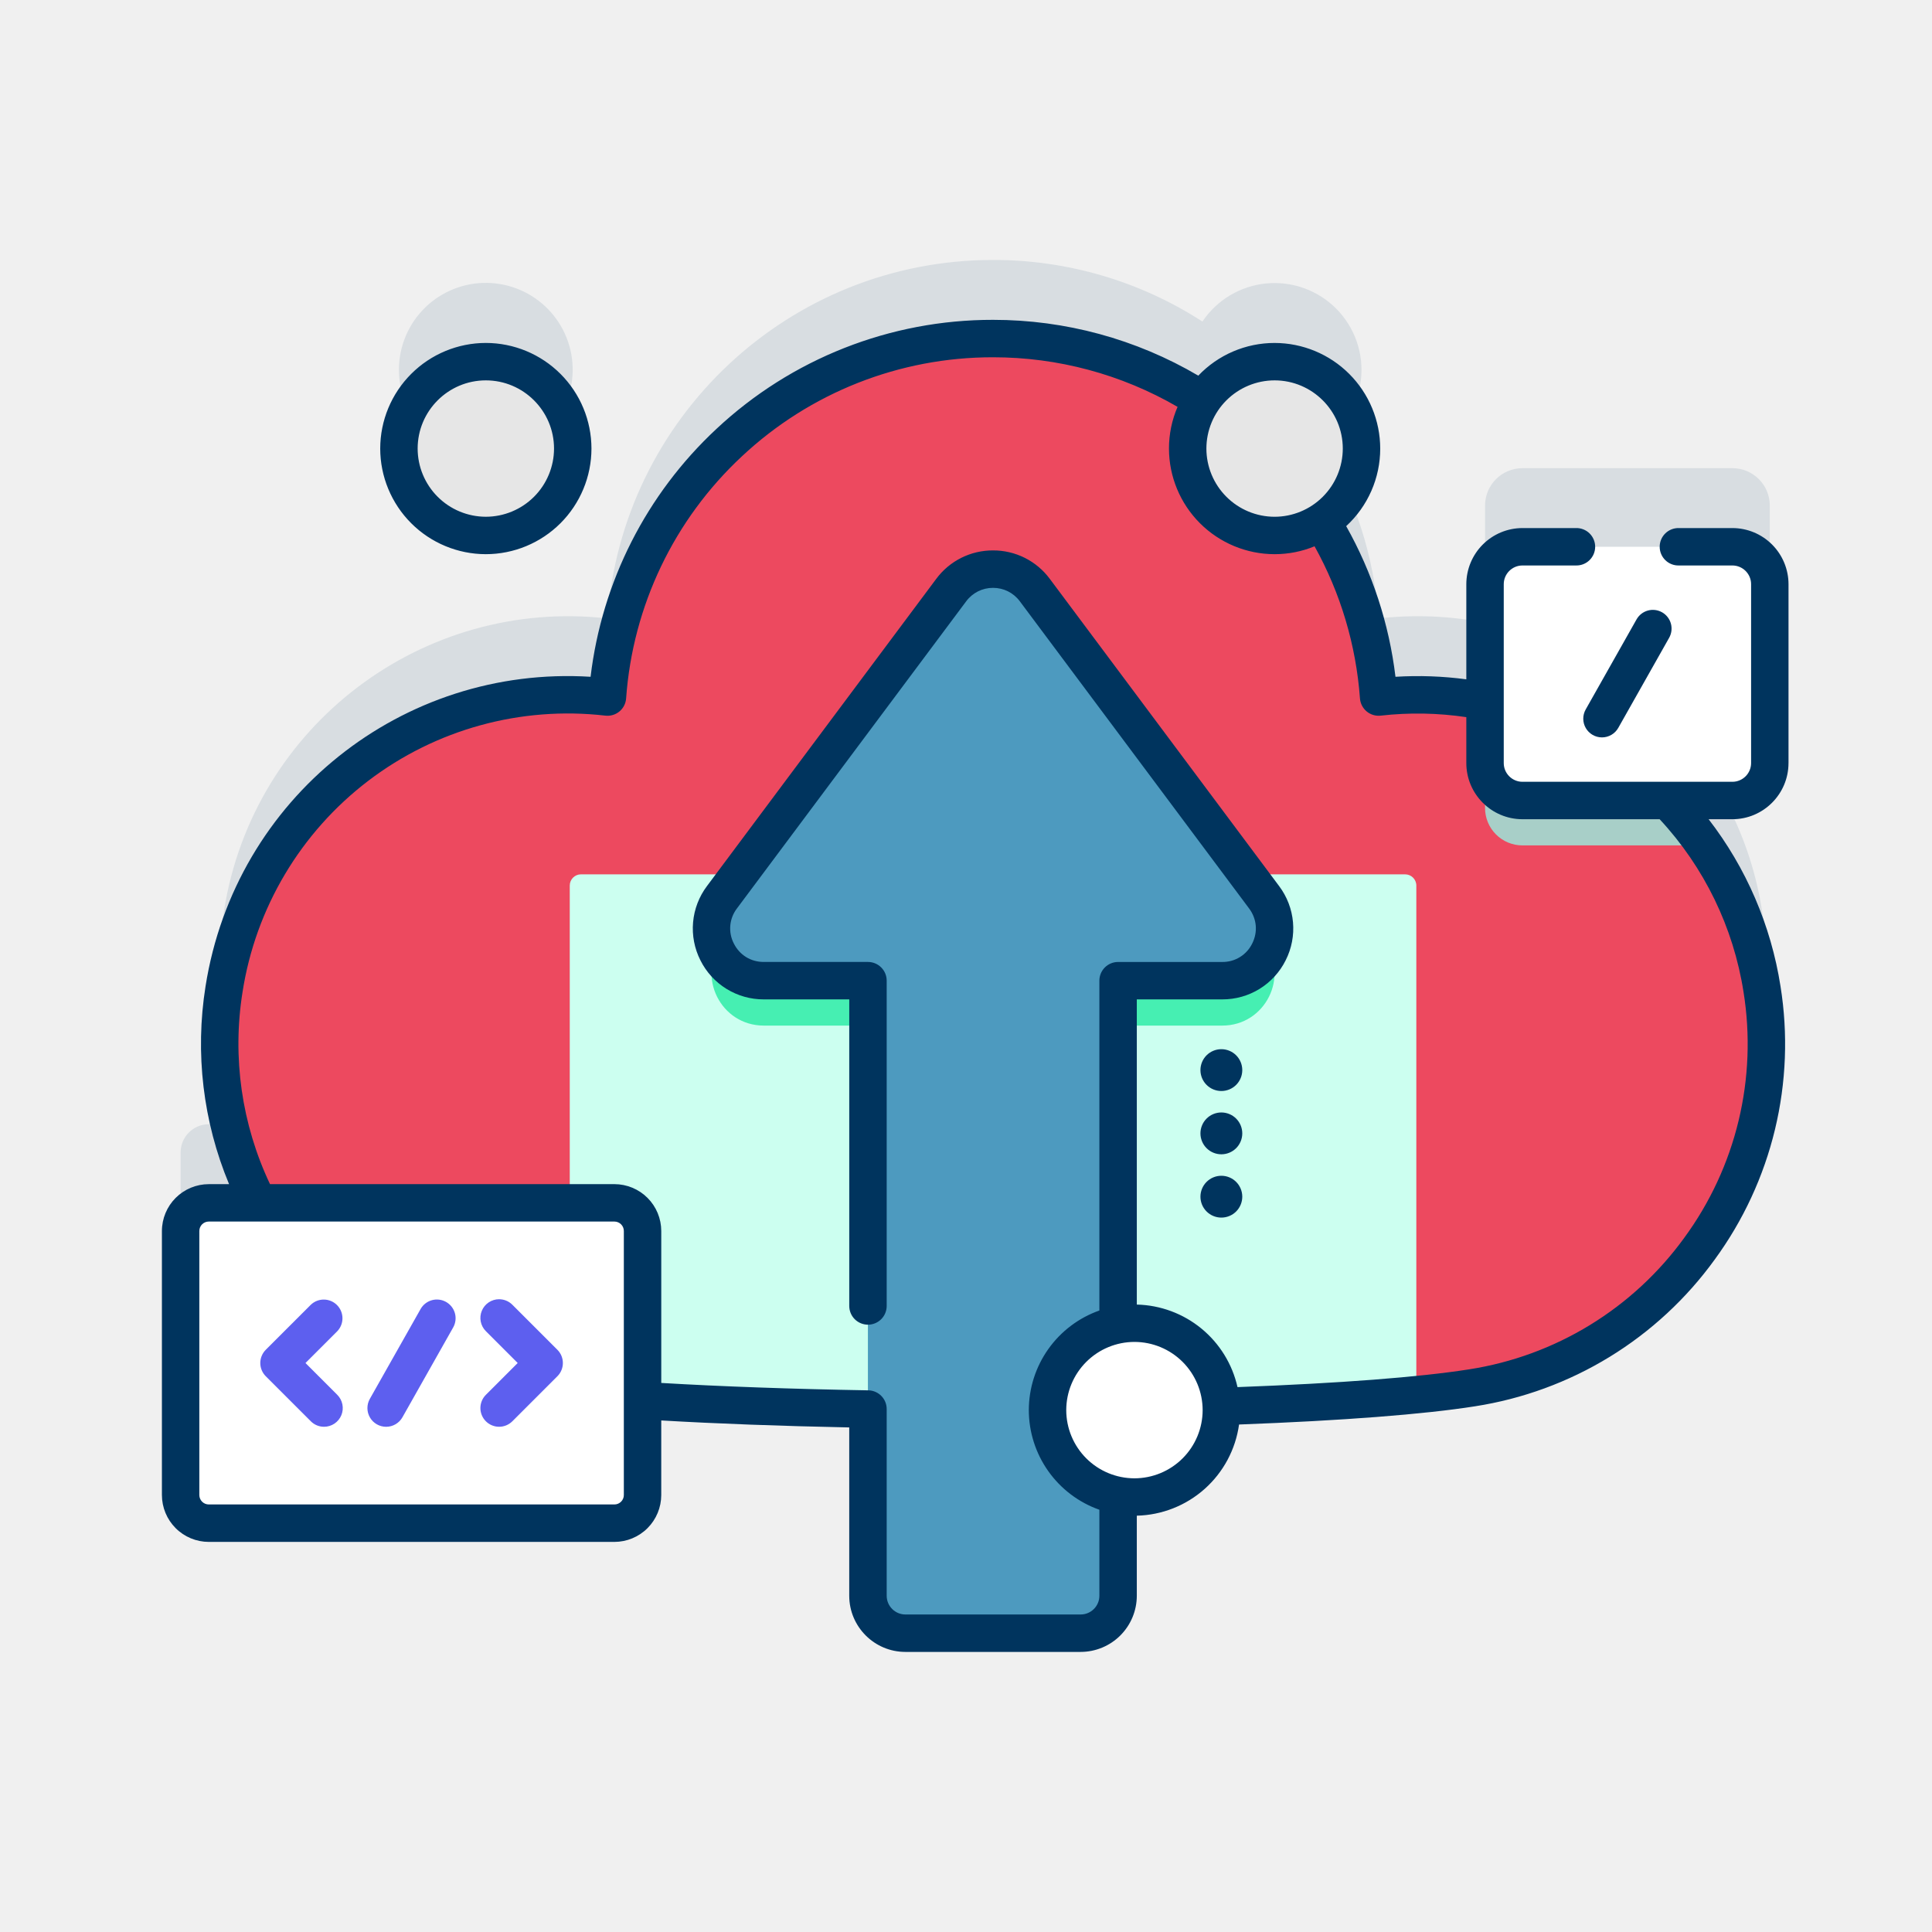
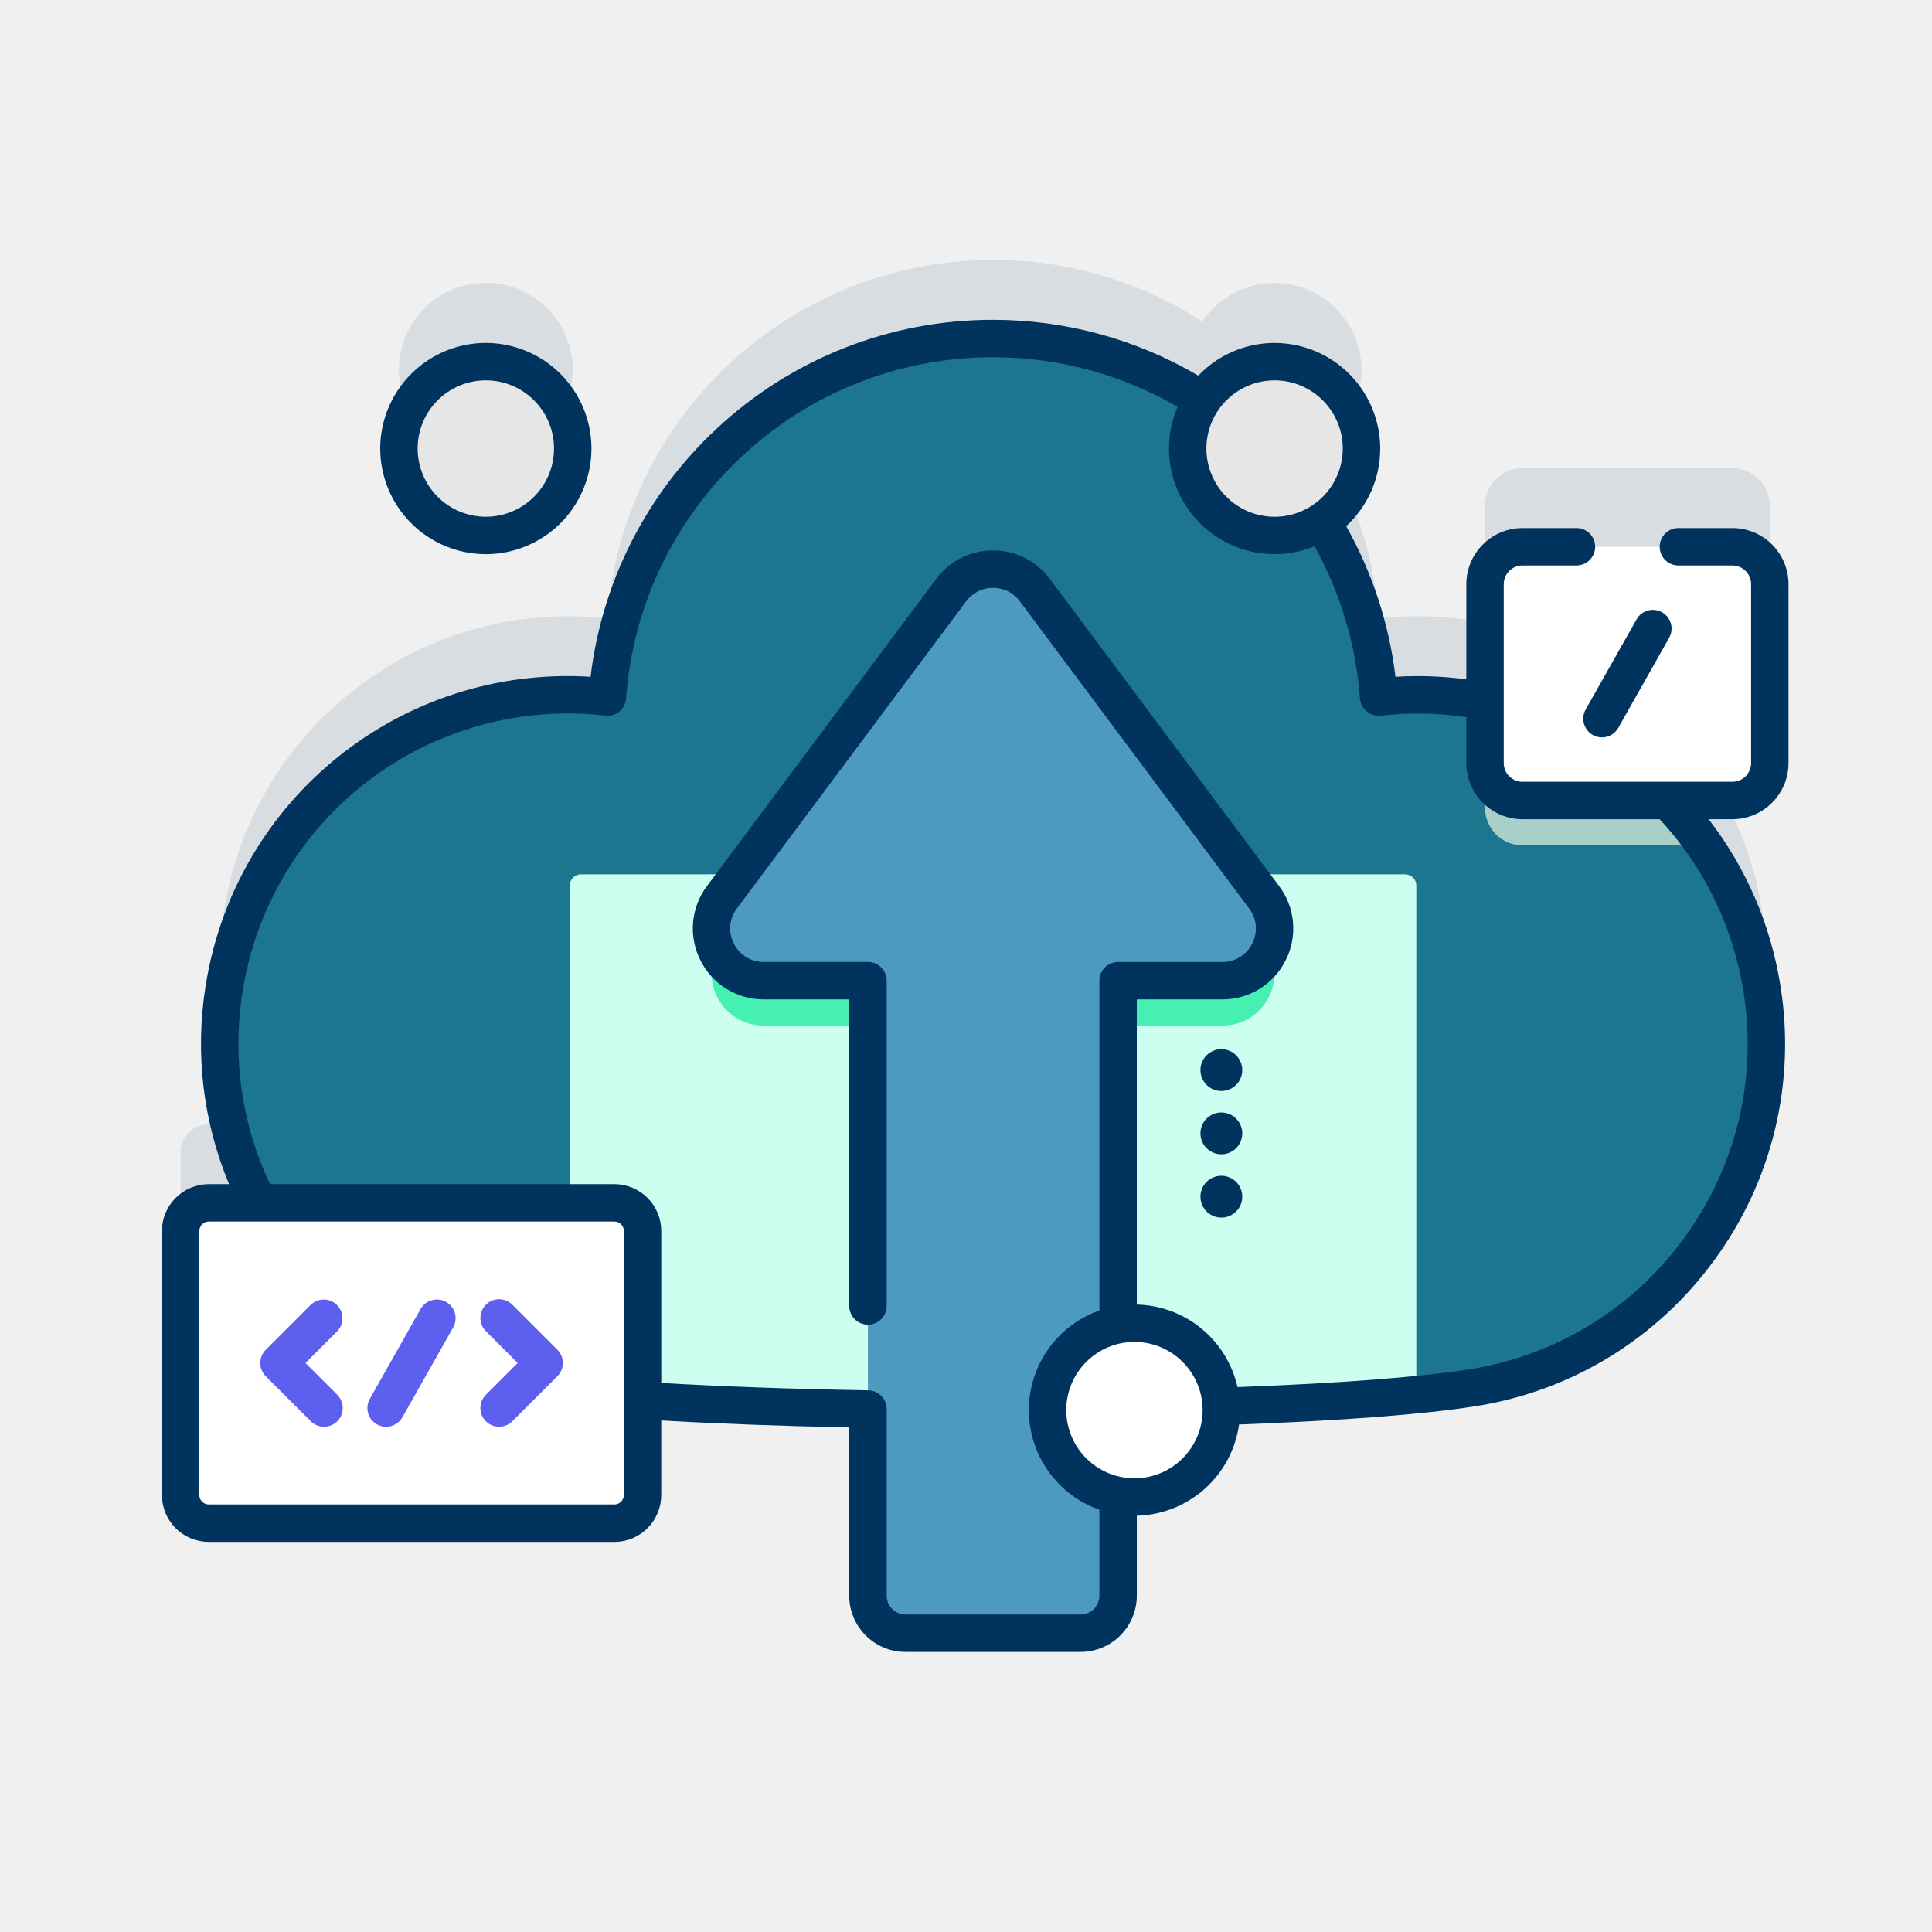
<svg xmlns="http://www.w3.org/2000/svg" width="616" height="616" viewBox="0 0 616 616" fill="none">
  <path opacity="0.1" d="M564.288 218.236V161.205C564.288 154.617 558.942 149.271 552.354 149.271H485.424C478.835 149.271 473.49 154.611 473.49 161.205V198.561C462.318 196.361 450.874 195.896 439.561 197.185C438.144 177.338 431.916 158.135 421.414 141.236C424.871 139.006 427.788 136.034 429.953 132.536C432.118 129.038 433.478 125.102 433.932 121.013C434.387 116.925 433.926 112.786 432.582 108.898C431.238 105.01 429.045 101.47 426.162 98.535C423.279 95.6 419.779 93.344 415.916 91.93C412.053 90.516 407.923 89.98 403.827 90.361C399.731 90.742 395.771 92.03 392.234 94.132C388.698 96.234 385.674 99.097 383.382 102.514C363.489 89.662 340.302 82.844 316.619 82.882C251.558 82.882 198.277 133.287 193.681 197.185C134.893 190.516 80.739 231.306 71.434 290.319C67.725 313.616 71.557 337.489 82.373 358.454H66.571C61.611 358.454 57.588 362.471 57.588 367.431V451.614C57.588 456.574 61.605 460.592 66.571 460.592H195.888C200.848 460.592 204.865 456.574 204.865 451.62V421.495C284.147 426.631 419.624 425.282 469.328 417.44C529.969 407.868 571.369 350.955 561.803 290.313C558.258 267.632 547.745 246.615 531.72 230.176H552.343C555.509 230.174 558.545 228.916 560.784 226.677C563.023 224.438 564.281 221.402 564.283 218.236H564.288ZM161.269 144.857C168.419 143.166 174.606 138.704 178.467 132.453C182.328 126.201 183.547 118.671 181.857 111.521C180.166 104.37 175.704 98.183 169.452 94.323C163.2 90.462 155.671 89.242 148.52 90.933C144.979 91.77 141.638 93.296 138.687 95.424C135.737 97.553 133.234 100.242 131.322 103.337C129.41 106.433 128.127 109.875 127.545 113.466C126.964 117.058 127.095 120.728 127.932 124.269C128.769 127.81 130.296 131.151 132.424 134.102C134.552 137.053 137.241 139.555 140.337 141.467C146.588 145.328 154.118 146.548 161.269 144.857Z" fill="#00345E" />
-   <path d="M561.803 315.37C552.493 256.362 498.344 215.578 439.561 222.241C434.966 158.354 381.684 107.944 316.619 107.944C251.558 107.944 198.272 158.349 193.681 222.241C134.888 215.572 80.739 256.362 71.429 315.38C61.868 376.016 103.274 432.935 163.915 442.496C223.978 451.966 409.27 451.977 469.333 442.496C529.969 432.924 571.375 376.011 561.803 315.37Z" fill="#ED495F" />
+   <path d="M561.803 315.37C552.493 256.362 498.344 215.578 439.561 222.241C434.966 158.354 381.684 107.944 316.619 107.944C251.558 107.944 198.272 158.349 193.681 222.241C134.888 215.572 80.739 256.362 71.429 315.38C61.868 376.016 103.274 432.935 163.915 442.496C223.978 451.966 409.27 451.977 469.333 442.496C529.969 432.924 571.375 376.011 561.803 315.37Z" fill="#1C768F" />
  <path d="M543.505 269.551H485.424C483.857 269.552 482.305 269.244 480.856 268.644C479.408 268.045 478.092 267.166 476.984 266.057C475.875 264.949 474.996 263.633 474.397 262.185C473.797 260.737 473.489 259.184 473.49 257.617V223.619C501.913 229.244 527.027 245.719 543.505 269.551Z" fill="#A8CFC8" />
  <path d="M451.582 282.353V444.687C385.573 451.238 247.675 451.238 181.661 444.687V282.353C181.661 280.376 183.263 278.774 185.239 278.774H447.998C449.98 278.774 451.582 280.376 451.582 282.353Z" fill="#CCFFF0" />
  <path d="M403.057 300.409L394.931 289.519H238.306L230.181 300.409C221.996 311.39 229.827 326.999 243.513 326.999H276.75V449.261C302.895 449.711 330.353 449.711 356.493 449.261V326.999H389.725C403.416 326.999 411.242 311.39 403.057 300.409Z" fill="#46EFB2" />
  <path d="M243.513 312.675H276.745V508.793C276.745 515.382 282.085 520.728 288.674 520.728H344.564C351.152 520.728 356.498 515.382 356.498 508.793V312.675H389.724C403.416 312.675 411.247 297.061 403.062 286.091L329.946 188.141C328.397 186.068 326.385 184.384 324.071 183.224C321.757 182.064 319.204 181.46 316.616 181.46C314.028 181.46 311.475 182.064 309.161 183.224C306.847 184.384 304.835 186.068 303.286 188.141L230.186 286.091C221.99 297.061 229.822 312.675 243.513 312.675Z" fill="#4D9ABF" />
  <path d="M195.893 485.655H66.571C61.611 485.655 57.588 481.638 57.588 476.678V392.495C57.588 387.534 61.605 383.512 66.571 383.512H195.888C200.848 383.512 204.865 387.529 204.865 392.495V476.678C204.865 481.633 200.848 485.655 195.888 485.655H195.893Z" fill="white" />
  <path d="M103.327 454.913C102.543 454.915 101.767 454.761 101.042 454.462C100.318 454.162 99.66 453.722 99.107 453.167L84.74 438.806C84.186 438.252 83.746 437.594 83.446 436.87C83.146 436.146 82.991 435.369 82.991 434.585C82.991 433.801 83.146 433.025 83.446 432.301C83.746 431.577 84.186 430.919 84.74 430.364L99.107 416.004C100.234 414.928 101.737 414.336 103.295 414.354C104.854 414.372 106.343 414.999 107.445 416.101C108.547 417.203 109.174 418.693 109.192 420.251C109.211 421.809 108.619 423.313 107.543 424.44L97.398 434.585L107.543 444.731C108.376 445.565 108.943 446.628 109.172 447.784C109.402 448.941 109.284 450.139 108.833 451.229C108.382 452.318 107.618 453.249 106.638 453.905C105.658 454.561 104.506 454.912 103.327 454.913ZM159.137 414.252C160.663 414.252 162.19 414.836 163.358 416.004L177.719 430.364C180.049 432.694 180.049 436.471 177.719 438.806L163.358 453.162C162.239 454.281 160.721 454.91 159.139 454.911C157.556 454.911 156.038 454.283 154.919 453.164C153.799 452.046 153.17 450.528 153.169 448.945C153.169 447.363 153.797 445.845 154.916 444.725L165.061 434.58L154.916 424.435C154.081 423.6 153.512 422.537 153.281 421.379C153.051 420.221 153.169 419.021 153.621 417.93C154.073 416.839 154.838 415.907 155.82 415.251C156.802 414.596 157.956 414.246 159.137 414.247V414.252ZM123.114 454.919C122.071 454.919 121.047 454.646 120.142 454.126C119.238 453.607 118.486 452.86 117.96 451.959C117.434 451.059 117.154 450.036 117.147 448.993C117.139 447.951 117.405 446.924 117.918 446.016L134.149 417.289C134.941 415.939 136.231 414.954 137.743 414.546C139.255 414.139 140.866 414.342 142.229 415.111C143.592 415.881 144.599 417.155 145.031 418.66C145.463 420.164 145.287 421.779 144.54 423.154L128.315 451.882C127.796 452.804 127.04 453.571 126.126 454.104C125.212 454.638 124.173 454.919 123.114 454.919Z" fill="#5D5FEF" />
  <path d="M552.349 255.233H485.424C482.259 255.233 479.223 253.975 476.985 251.737C474.747 249.499 473.49 246.463 473.49 243.298V186.262C473.49 179.673 478.83 174.328 485.424 174.328H552.349C558.942 174.328 564.283 179.673 564.283 186.262V243.298C564.283 249.887 558.942 255.233 552.349 255.233Z" fill="white" />
  <path d="M510.771 235.113C509.729 235.112 508.705 234.838 507.801 234.319C506.898 233.799 506.146 233.052 505.621 232.151C505.096 231.251 504.816 230.229 504.809 229.186C504.802 228.144 505.068 227.118 505.581 226.21L521.8 197.483C522.186 196.801 522.702 196.201 523.319 195.719C523.936 195.236 524.643 194.879 525.398 194.669C526.153 194.459 526.942 194.4 527.72 194.495C528.497 194.59 529.249 194.838 529.931 195.223C530.614 195.608 531.213 196.125 531.696 196.742C532.179 197.359 532.536 198.065 532.746 198.82C532.955 199.575 533.015 200.365 532.92 201.142C532.825 201.92 532.577 202.672 532.192 203.354L515.972 232.076C515.453 232.997 514.698 233.764 513.785 234.297C512.872 234.831 511.834 235.113 510.776 235.113H510.771Z" fill="#00345E" />
  <path d="M361.705 477.315C365.343 477.315 368.947 476.598 372.309 475.206C375.67 473.813 378.725 471.772 381.298 469.199C383.871 466.626 385.912 463.571 387.305 460.21C388.697 456.848 389.414 453.245 389.414 449.606C389.414 445.967 388.697 442.364 387.305 439.002C385.912 435.64 383.871 432.585 381.298 430.012C378.725 427.439 375.67 425.398 372.309 424.006C368.947 422.613 365.343 421.896 361.705 421.896C354.356 421.896 347.308 424.816 342.111 430.012C336.915 435.209 333.995 442.257 333.995 449.606C333.995 456.955 336.915 464.003 342.111 469.199C347.308 474.396 354.356 477.315 361.705 477.315Z" fill="white" />
  <path d="M154.905 170.728C162.254 170.728 169.302 167.808 174.499 162.612C179.695 157.415 182.614 150.367 182.614 143.018C182.614 135.669 179.695 128.621 174.499 123.425C169.302 118.228 162.254 115.309 154.905 115.309C147.556 115.309 140.508 118.228 135.312 123.425C130.115 128.621 127.196 135.669 127.196 143.018C127.196 150.367 130.115 157.415 135.312 162.612C140.508 167.808 147.556 170.728 154.905 170.728ZM406.388 170.728C413.737 170.728 420.785 167.808 425.982 162.612C431.178 157.415 434.098 150.367 434.098 143.018C434.098 135.669 431.178 128.621 425.982 123.425C420.785 118.228 413.737 115.309 406.388 115.309C399.04 115.309 391.992 118.228 386.795 123.425C381.599 128.621 378.679 135.669 378.679 143.018C378.679 150.367 381.599 157.415 386.795 162.612C391.992 167.808 399.04 170.728 406.388 170.728Z" fill="#E6E6E6" />
  <path d="M570.25 243.299V186.263C570.244 181.518 568.357 176.97 565.002 173.615C561.647 170.26 557.098 168.373 552.354 168.367H535.32C534.522 168.343 533.727 168.48 532.982 168.769C532.238 169.057 531.559 169.493 530.986 170.049C530.412 170.605 529.957 171.271 529.646 172.007C529.334 172.742 529.174 173.533 529.174 174.331C529.174 175.13 529.334 175.921 529.646 176.656C529.957 177.392 530.412 178.057 530.986 178.614C531.559 179.17 532.238 179.605 532.982 179.894C533.727 180.183 534.522 180.32 535.32 180.296H552.354C555.643 180.296 558.321 182.974 558.321 186.263V243.299C558.321 246.588 555.643 249.266 552.354 249.266H485.424C482.135 249.266 479.457 246.588 479.457 243.299V186.263C479.457 182.974 482.135 180.296 485.424 180.296H502.458C503.256 180.32 504.051 180.183 504.796 179.894C505.54 179.605 506.219 179.17 506.792 178.614C507.365 178.057 507.821 177.392 508.132 176.656C508.443 175.921 508.604 175.13 508.604 174.331C508.604 173.533 508.443 172.742 508.132 172.007C507.821 171.271 507.365 170.605 506.792 170.049C506.219 169.493 505.54 169.057 504.796 168.769C504.051 168.48 503.256 168.343 502.458 168.367H485.424C480.679 168.373 476.13 170.26 472.774 173.614C469.418 176.969 467.53 181.518 467.523 186.263V216.597C460.037 215.597 452.472 215.327 444.934 215.788C442.901 198.901 437.56 182.579 429.218 167.756C432.64 164.61 435.372 160.787 437.24 156.53C439.108 152.273 440.072 147.674 440.07 143.025C440.06 134.097 436.509 125.537 430.196 119.223C423.882 112.91 415.322 109.359 406.394 109.349C401.844 109.347 397.341 110.27 393.159 112.062C388.976 113.854 385.202 116.477 382.065 119.773C362.228 108.107 339.631 101.964 316.619 101.978C283.855 101.932 252.306 114.378 228.397 136.779C206.105 157.542 191.898 185.538 188.303 215.788C128.289 212.049 75.013 254.355 65.537 314.455C62.133 335.777 64.73 357.625 73.036 377.555H66.571C62.609 377.559 58.811 379.135 56.01 381.935C53.208 384.736 51.632 388.533 51.626 392.494V476.678C51.63 480.64 53.206 484.439 56.008 487.24C58.81 490.042 62.608 491.618 66.571 491.622H195.888C199.85 491.618 203.649 490.042 206.451 487.24C209.253 484.439 210.828 480.64 210.833 476.678V452.895C228.311 453.918 248.848 454.684 270.772 455.123V508.795C270.772 518.667 278.807 526.697 288.674 526.697H344.558C349.303 526.691 353.853 524.804 357.208 521.449C360.564 518.094 362.453 513.546 362.46 508.801V483.261C370.459 483.071 378.131 480.043 384.103 474.718C390.075 469.392 393.958 462.116 395.06 454.191C428.088 452.948 454.046 450.95 470.26 448.39C485.465 446.033 500.052 440.684 513.177 432.651C526.301 424.619 537.701 414.063 546.719 401.595C555.804 389.177 562.335 375.08 565.936 360.121C569.536 345.161 570.134 329.637 567.695 314.445C564.661 295.049 556.777 276.735 544.774 261.201H552.348C562.215 261.201 570.245 253.166 570.245 243.299H570.25ZM406.394 121.278C418.382 121.278 428.136 131.032 428.136 143.025C428.129 148.79 425.835 154.317 421.758 158.393C417.681 162.469 412.154 164.762 406.389 164.767C400.623 164.76 395.097 162.467 391.021 158.389C386.944 154.312 384.652 148.785 384.646 143.02C384.654 137.255 386.947 131.728 391.024 127.652C395.101 123.576 400.629 121.283 406.394 121.278ZM198.904 476.683C198.904 478.338 197.554 479.683 195.893 479.683H66.565C65.769 479.681 65.006 479.365 64.442 478.803C63.878 478.241 63.559 477.479 63.555 476.683V392.489C63.555 390.829 64.905 389.479 66.565 389.479H195.893C197.554 389.479 198.904 390.829 198.904 392.489V476.678V476.683ZM361.704 471.348C355.939 471.341 350.412 469.047 346.336 464.97C342.26 460.893 339.968 455.365 339.962 449.6C339.969 443.835 342.263 438.308 346.34 434.232C350.417 430.156 355.945 427.864 361.71 427.858C367.475 427.865 373.002 430.159 377.078 434.236C381.154 438.313 383.446 443.841 383.452 449.606C383.445 455.371 381.151 460.898 377.074 464.974C372.997 469.05 367.47 471.342 361.704 471.348ZM555.911 316.298C558.103 329.943 557.567 343.888 554.334 357.325C551.1 370.762 545.233 383.424 537.072 394.578C528.973 405.776 518.733 415.256 506.946 422.47C495.159 429.684 482.058 434.489 468.401 436.605C452.637 439.091 427.15 441.046 394.567 442.267C392.917 434.928 388.86 428.352 383.042 423.583C377.225 418.815 369.98 416.128 362.46 415.951V318.644H389.724C393.92 318.658 398.037 317.498 401.607 315.294C405.178 313.09 408.061 309.931 409.929 306.174C411.822 302.43 412.63 298.231 412.261 294.051C411.892 289.872 410.36 285.879 407.84 282.525L334.729 184.576C332.635 181.746 329.904 179.449 326.756 177.871C323.609 176.294 320.134 175.48 316.613 175.496C313.094 175.481 309.62 176.295 306.473 177.872C303.327 179.45 300.596 181.746 298.503 184.576L225.402 282.525C222.882 285.879 221.351 289.872 220.982 294.051C220.612 298.231 221.42 302.43 223.313 306.174C225.182 309.93 228.063 313.089 231.633 315.293C235.203 317.496 239.318 318.657 243.513 318.644H270.778V416.395C270.778 417.978 271.406 419.496 272.525 420.615C273.644 421.734 275.162 422.362 276.745 422.362C278.327 422.362 279.845 421.734 280.964 420.615C282.083 419.496 282.712 417.978 282.712 416.395V312.677C282.712 309.383 280.039 306.71 276.745 306.71H243.507C239.383 306.71 235.821 304.514 233.973 300.823C233.063 299.06 232.673 297.075 232.848 295.099C233.022 293.122 233.754 291.236 234.958 289.66L308.064 191.716C310.1 188.989 313.217 187.431 316.613 187.431C320.015 187.431 323.132 188.989 325.162 191.716L398.268 289.66C400.737 292.965 401.107 297.138 399.259 300.823C398.391 302.607 397.034 304.108 395.346 305.151C393.658 306.194 391.709 306.737 389.724 306.715H356.493C353.198 306.715 350.525 309.383 350.525 312.677V417.842C343.953 420.163 338.261 424.463 334.233 430.151C330.204 435.839 328.036 442.635 328.028 449.606C328.036 456.576 330.204 463.372 334.233 469.06C338.261 474.748 343.953 479.049 350.525 481.37V508.795C350.525 512.09 347.847 514.762 344.558 514.762H288.679C285.39 514.762 282.712 512.084 282.712 508.795V449.263C282.712 446.006 280.109 443.355 276.852 443.296C252.587 442.878 229.848 442.064 210.838 440.939V392.494C210.834 388.532 209.258 384.733 206.456 381.932C203.654 379.13 199.856 377.554 195.893 377.55H86.09C77.054 358.49 73.999 337.143 77.327 316.314C81.488 289.524 95.856 265.384 117.421 248.953C138.985 232.522 166.073 225.075 193.006 228.172C193.806 228.266 194.617 228.197 195.389 227.968C196.161 227.74 196.879 227.356 197.498 226.842C198.118 226.328 198.626 225.693 198.993 224.976C199.36 224.259 199.577 223.475 199.632 222.671C201.738 193.204 214.929 165.628 236.549 145.495C258.249 125.164 286.883 113.87 316.619 113.912C337.283 113.897 357.582 119.353 375.455 129.725C373.644 133.923 372.712 138.448 372.717 143.02C372.727 151.947 376.278 160.507 382.59 166.82C388.902 173.133 397.461 176.685 406.389 176.696C410.904 176.696 415.205 175.802 419.137 174.179C427.428 189.099 432.367 205.647 433.61 222.671C433.668 223.473 433.887 224.255 434.255 224.97C434.622 225.685 435.13 226.319 435.749 226.832C436.367 227.346 437.083 227.73 437.853 227.96C438.623 228.19 439.432 228.263 440.231 228.172C449.311 227.146 458.485 227.308 467.523 228.655V243.299C467.523 253.166 475.557 261.201 485.424 261.201H529.16C543.376 276.487 552.693 295.678 555.911 316.303V316.298ZM154.905 176.696C163.834 176.686 172.394 173.135 178.707 166.822C185.021 160.508 188.572 151.948 188.582 143.02C188.572 134.091 185.021 125.531 178.707 119.218C172.394 112.905 163.834 109.353 154.905 109.343C145.977 109.353 137.417 112.905 131.103 119.218C124.79 125.531 121.239 134.091 121.229 143.02C121.239 151.948 124.79 160.508 131.103 166.822C137.417 173.135 145.977 176.686 154.905 176.696ZM154.905 121.278C166.893 121.278 176.647 131.032 176.647 143.025C176.639 148.789 174.345 154.315 170.268 158.39C166.191 162.465 160.664 164.756 154.9 164.762C149.137 164.753 143.612 162.46 139.537 158.384C135.462 154.308 133.17 148.783 133.163 143.02C133.163 131.032 142.912 121.278 154.905 121.278Z" fill="#00345E" />
  <path d="M389.419 388.22C391.188 388.22 392.884 387.518 394.135 386.267C395.385 385.016 396.088 383.32 396.088 381.551C396.088 379.783 395.385 378.086 394.135 376.836C392.884 375.585 391.188 374.882 389.419 374.882C387.65 374.882 385.954 375.585 384.704 376.836C383.453 378.086 382.75 379.783 382.75 381.551C382.75 383.32 383.453 385.016 384.704 386.267C385.954 387.518 387.65 388.22 389.419 388.22ZM389.419 368.037C391.188 368.037 392.884 367.334 394.135 366.083C395.385 364.833 396.088 363.137 396.088 361.368C396.088 359.599 395.385 357.903 394.135 356.652C392.884 355.402 391.188 354.699 389.419 354.699C387.65 354.699 385.954 355.402 384.704 356.652C383.453 357.903 382.75 359.599 382.75 361.368C382.75 363.137 383.453 364.833 384.704 366.083C385.954 367.334 387.65 368.037 389.419 368.037ZM389.419 347.859C391.188 347.859 392.884 347.156 394.135 345.905C395.385 344.655 396.088 342.959 396.088 341.19C396.088 339.421 395.385 337.725 394.135 336.474C392.884 335.224 391.188 334.521 389.419 334.521C387.65 334.521 385.954 335.224 384.704 336.474C383.453 337.725 382.75 339.421 382.75 341.19C382.75 342.959 383.453 344.655 384.704 345.905C385.954 347.156 387.65 347.859 389.419 347.859Z" fill="#00345E" />
</svg>
